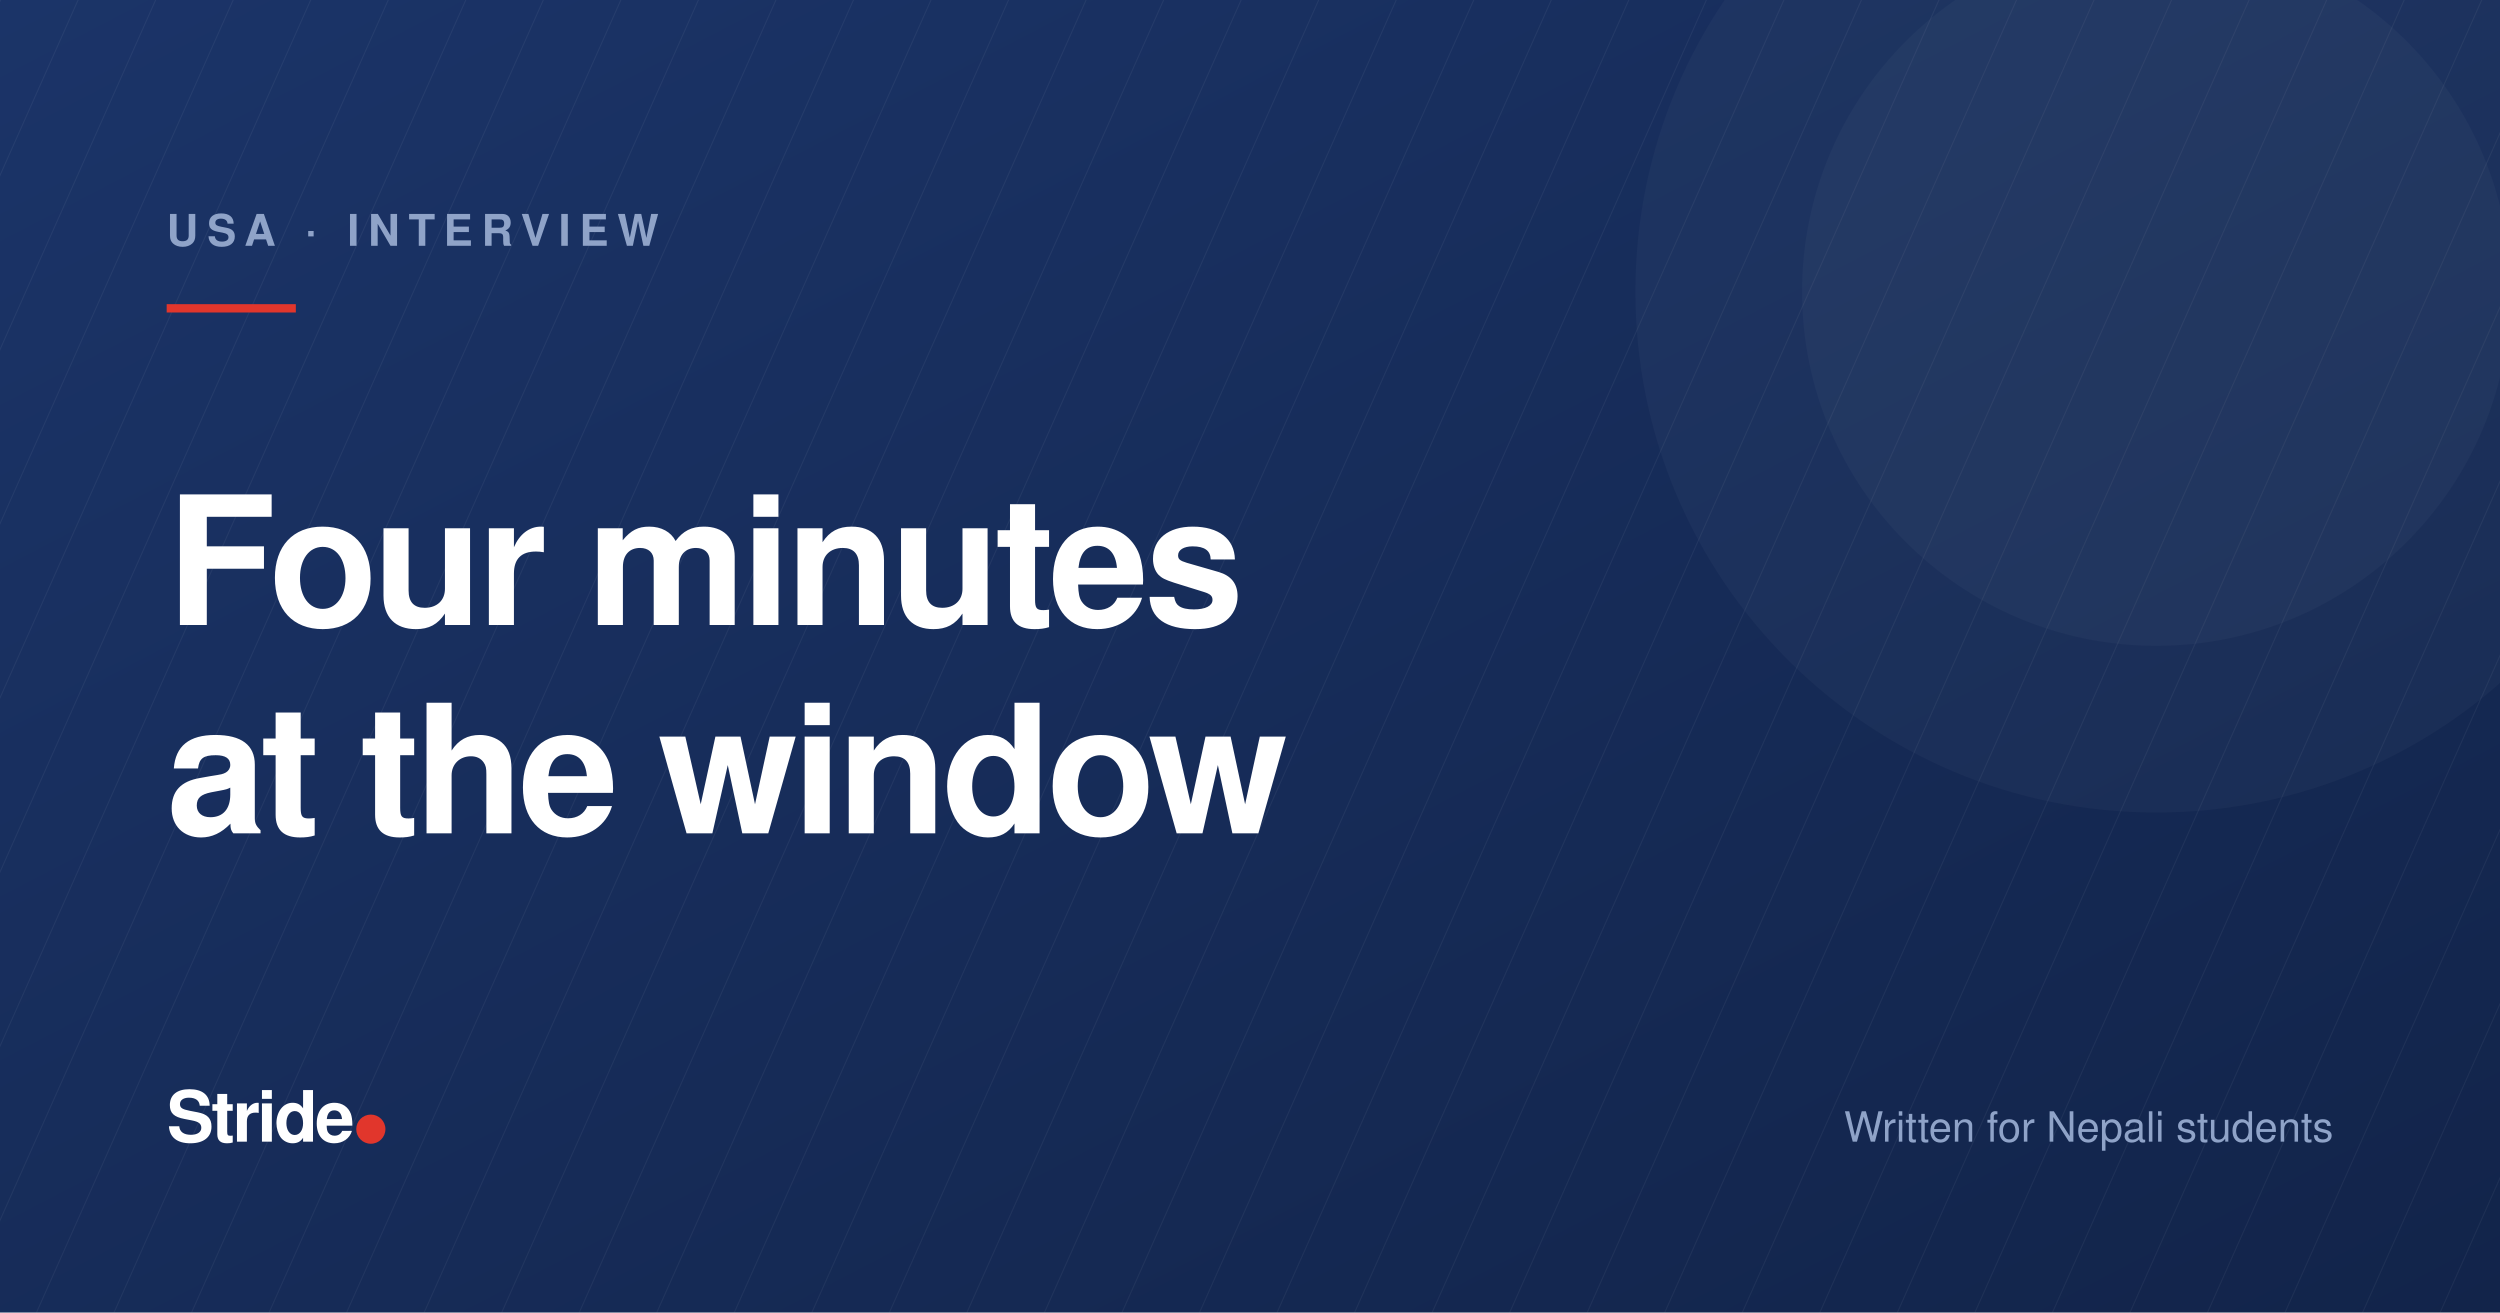
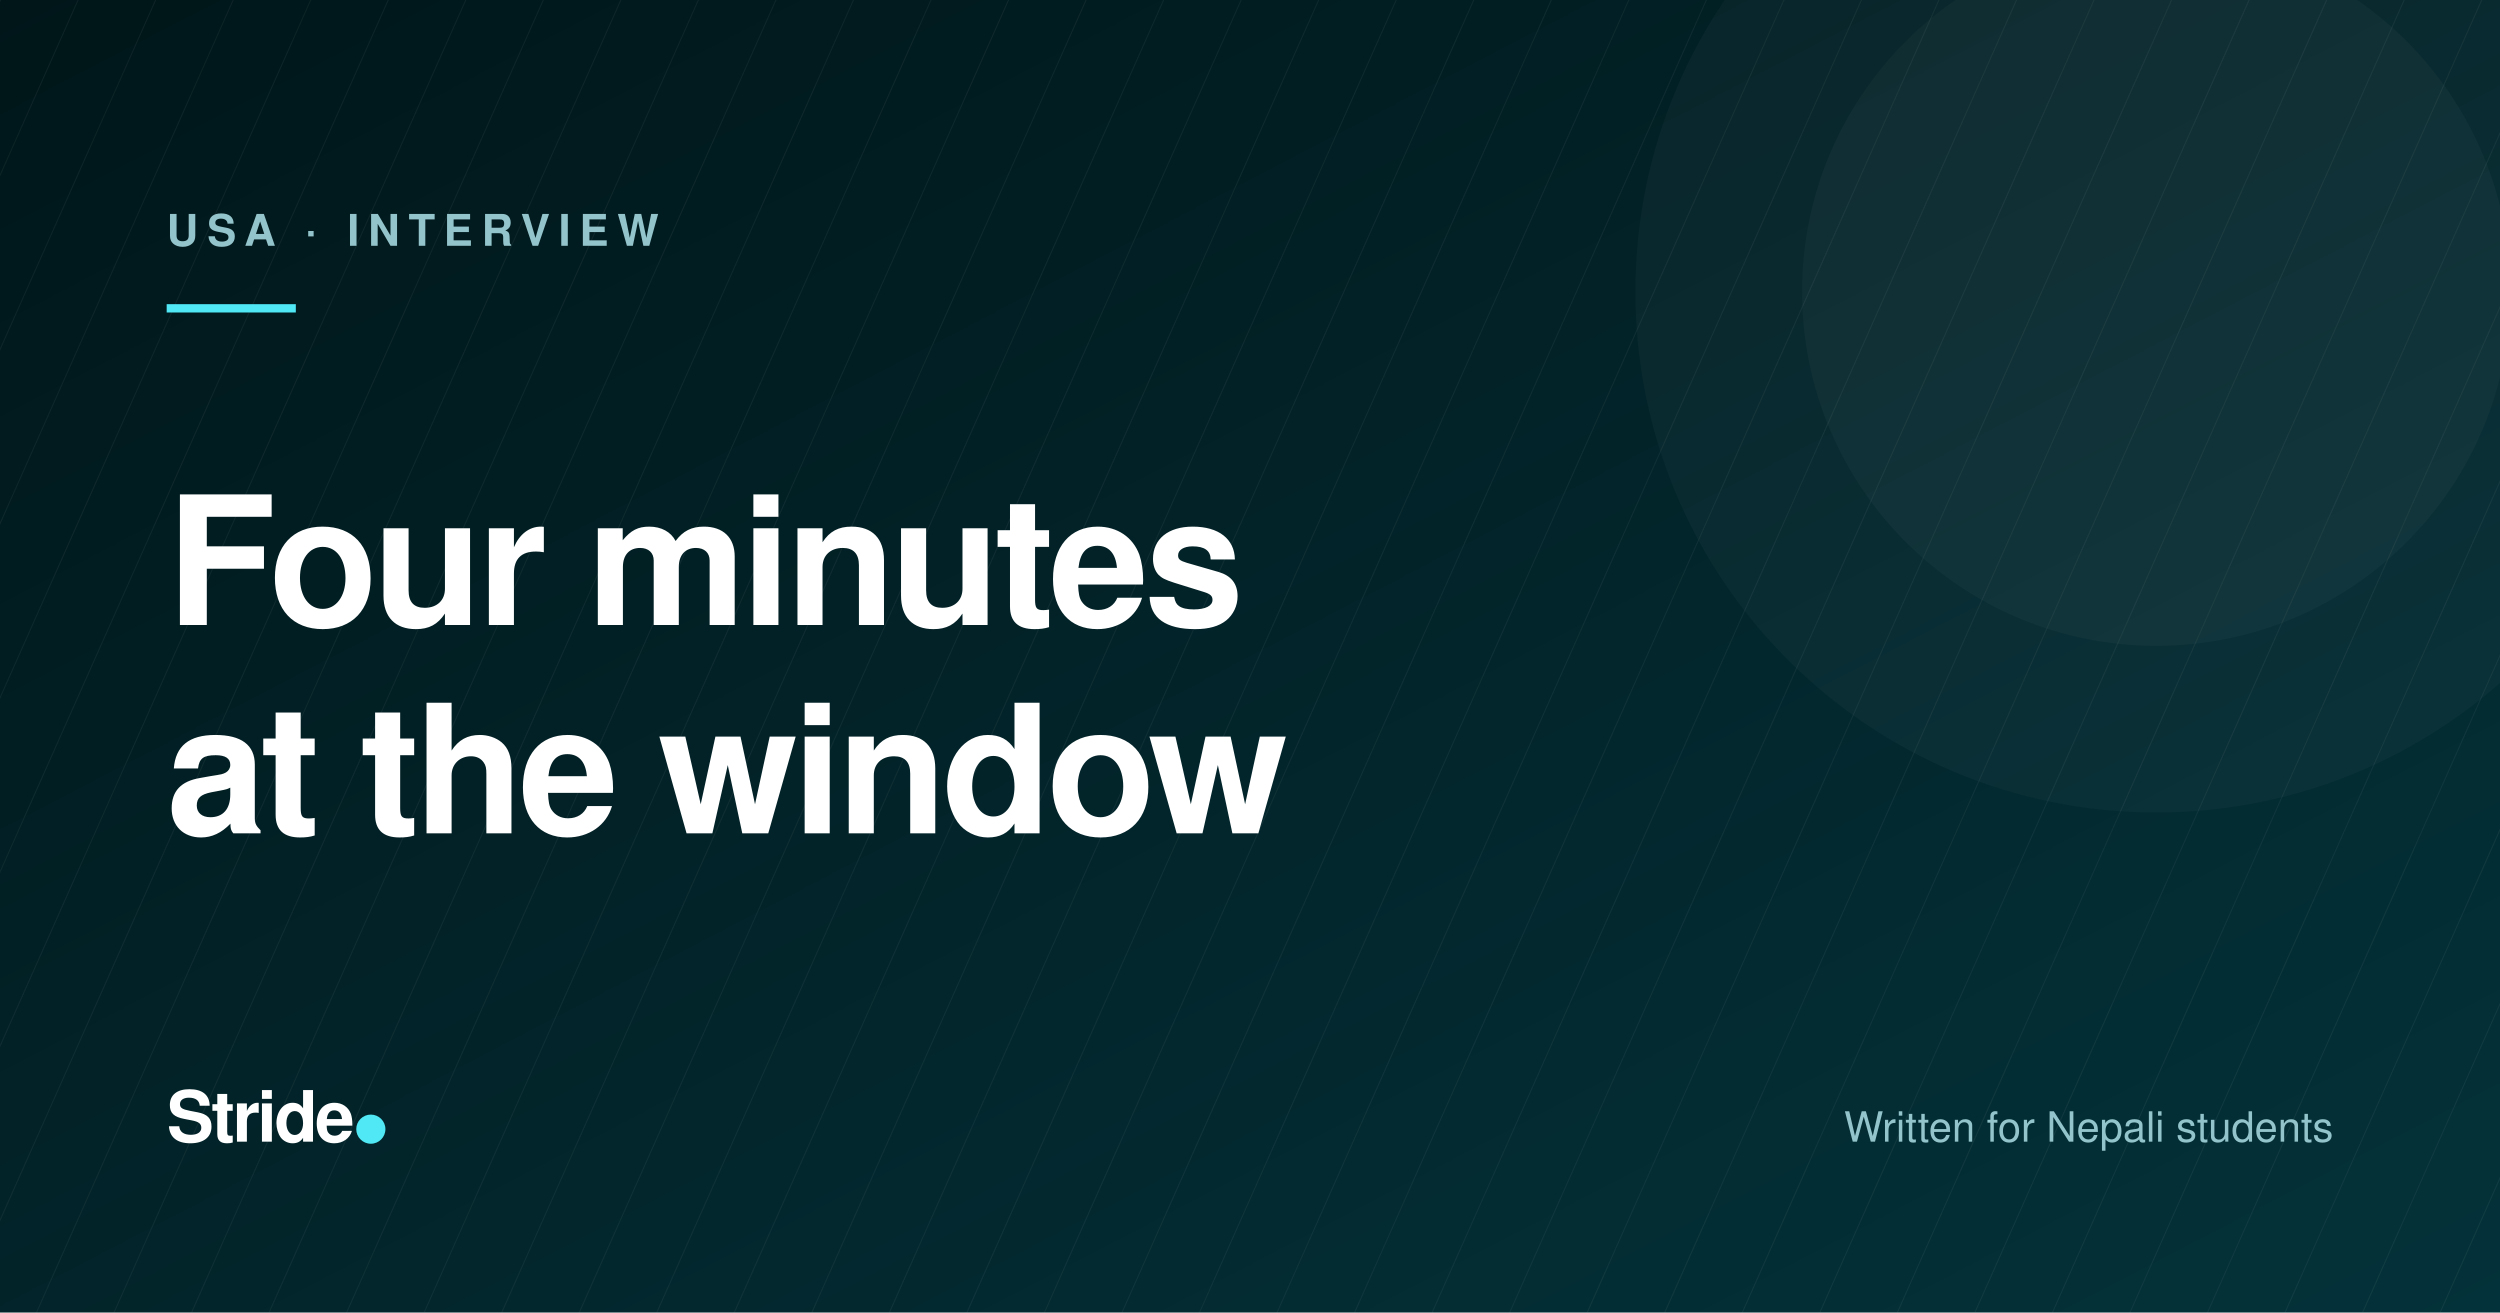
<svg xmlns="http://www.w3.org/2000/svg" width="1200" height="630" viewBox="0 0 1200 630" role="img" aria-label="Four minutes at the window">
  <defs>
    <linearGradient id="g" x1="0" y1="0" x2="1" y2="1">
-       <stop offset="0%" stop-color="#1B3468" />
-       <stop offset="100%" stop-color="#12244A" />
+       <stop offset="0%" stop-color="#001619" />
+       <stop offset="100%" stop-color="#04323A" />
    </linearGradient>
    <pattern id="rule" width="34" height="34" patternUnits="userSpaceOnUse" patternTransform="rotate(24)">
      <line x1="0" y1="0" x2="0" y2="34" stroke="#FFFFFF" stroke-opacity="0.05" stroke-width="1" />
    </pattern>
  </defs>
  <rect width="1200" height="630" fill="url(#g)" />
  <rect width="1200" height="630" fill="url(#rule)" />
  <circle cx="1035" cy="140" r="250" fill="#FFFFFF" fill-opacity="0.03" />
  <circle cx="1035" cy="140" r="170" fill="#FFFFFF" fill-opacity="0.03" />
  <g font-family="Archivo, Helvetica Neue, Helvetica, Arial, sans-serif">
-     <text x="80" y="118" fill="#8FA3C8" font-size="21" font-weight="600" letter-spacing="4.2">USA · INTERVIEW</text>
-     <rect x="80" y="146" width="62" height="4" fill="#E1362C" />
+     <text x="80" y="118" fill="#93C4CB" font-size="21" font-weight="600" letter-spacing="4.2">USA · INTERVIEW</text>
+     <rect x="80" y="146" width="62" height="4" fill="#50E8F4" />
    <text x="80" y="300" fill="#FFFFFF" font-size="86" font-weight="700" letter-spacing="-2.4">Four minutes</text>
    <text x="80" y="400" fill="#FFFFFF" font-size="86" font-weight="700" letter-spacing="-2.4">at the window</text>
    <g transform="translate(80, 548)">
      <text x="0" y="0" fill="#FFFFFF" font-size="34" font-weight="700" letter-spacing="-1.2">Stride</text>
-       <circle cx="98" cy="-6" r="7" fill="#E1362C" />
+       <circle cx="98" cy="-6" r="7" fill="#50E8F4" />
    </g>
-     <text x="1120" y="548" fill="#8FA3C8" font-size="20" font-weight="500" text-anchor="end">Written for Nepali students</text>
+     <text x="1120" y="548" fill="#93C4CB" font-size="20" font-weight="500" text-anchor="end">Written for Nepali students</text>
  </g>
</svg>
